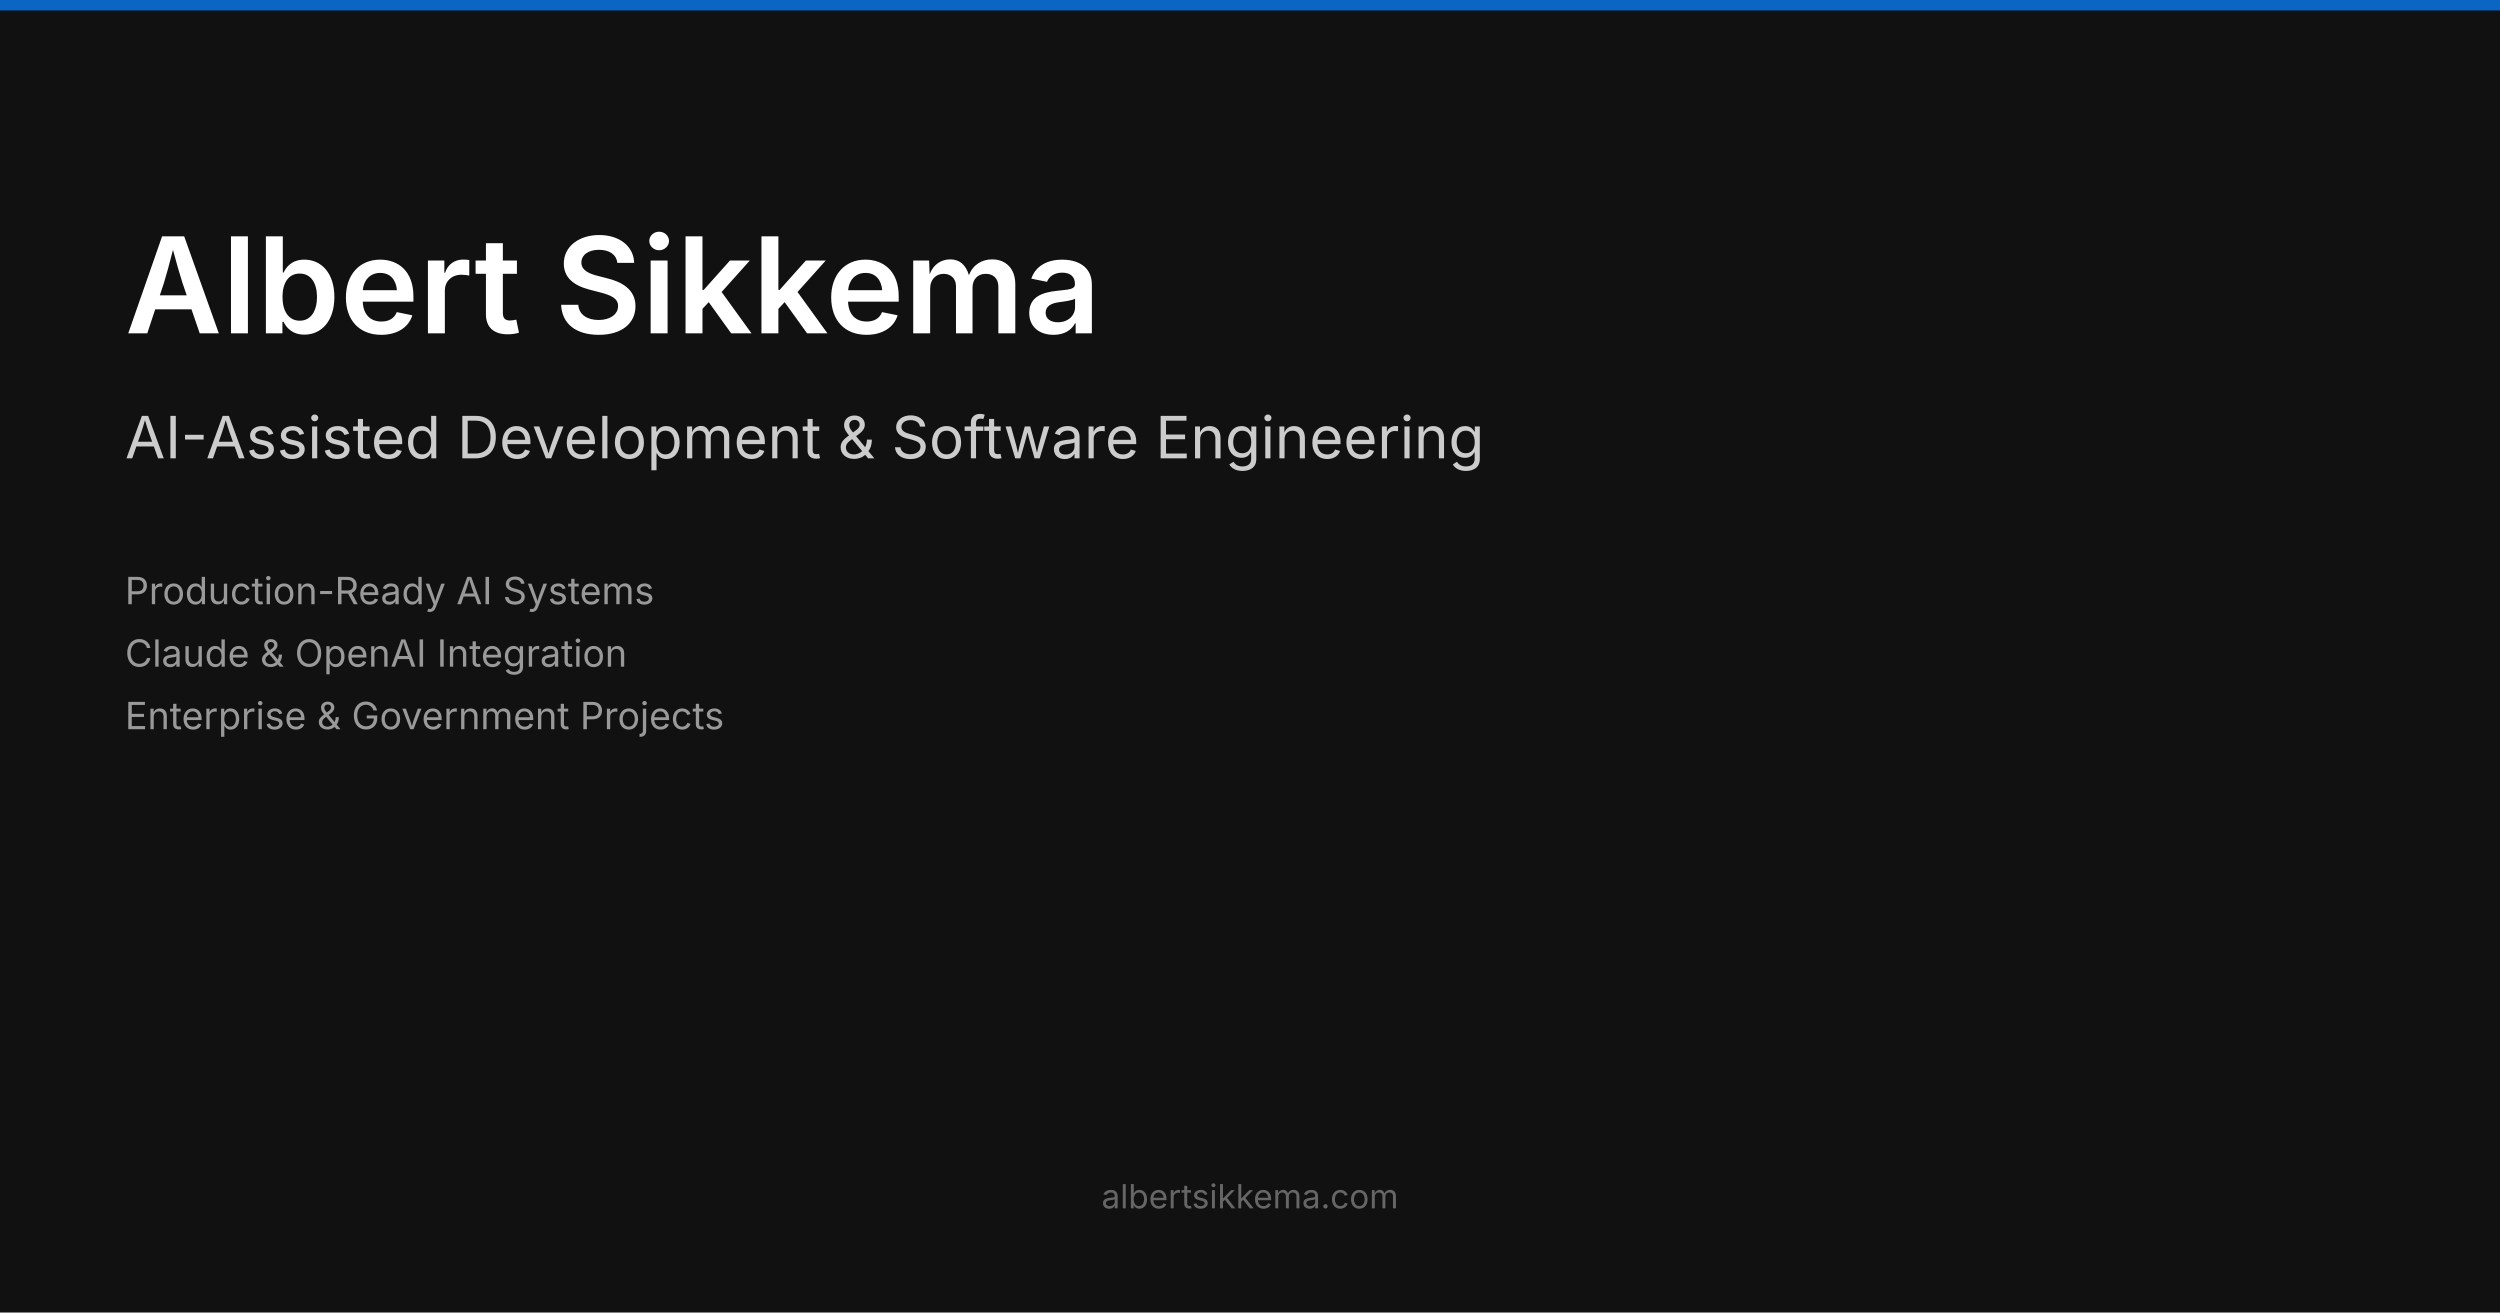
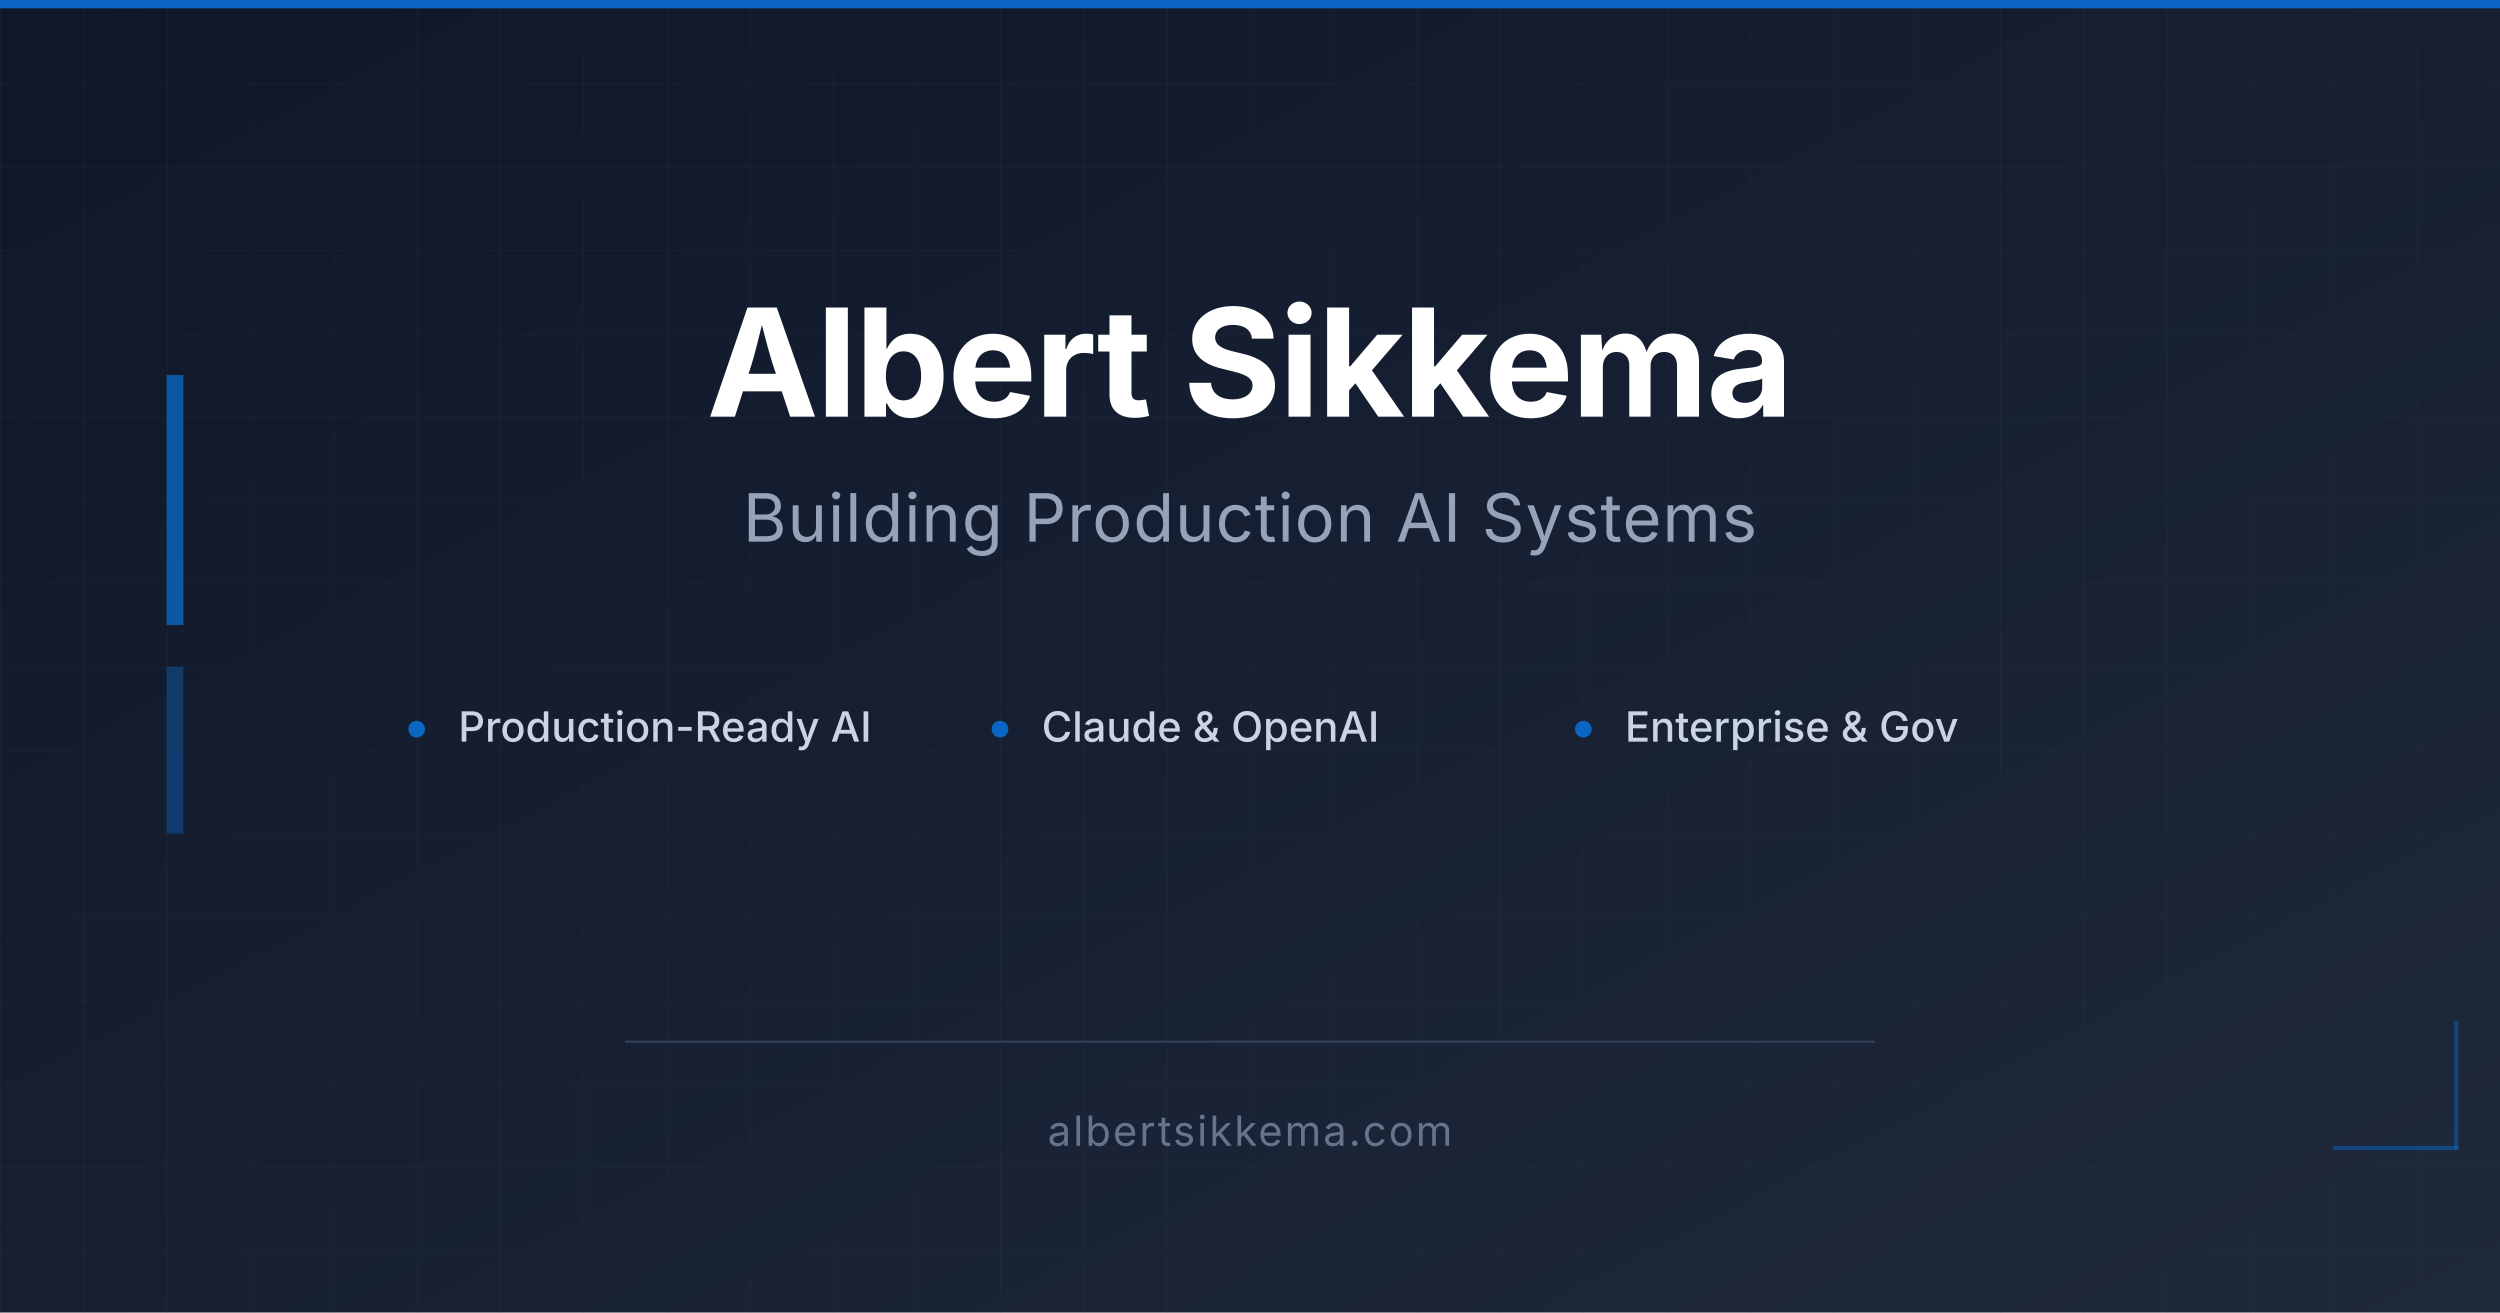
<svg xmlns="http://www.w3.org/2000/svg" width="1200" height="630">
-   <rect width="1200" height="630" fill="#111" />
-   <rect x="0" y="0" width="1200" height="5" fill="#0a66c2" />
-   <text x="60" y="160" font-family="system-ui, -apple-system, sans-serif" font-size="64" font-weight="600" fill="#ffffff">
+   <defs>
+     <linearGradient id="bg" x1="0%" y1="0%" x2="100%" y2="100%">
+       <stop offset="0%" style="stop-color:#0f172a;stop-opacity:1" />
+       <stop offset="100%" style="stop-color:#1e293b;stop-opacity:1" />
+     </linearGradient>
+     <pattern id="grid" width="40" height="40" patternUnits="userSpaceOnUse">
+       <path d="M 40 0 L 0 0 0 40" fill="none" stroke="#334155" stroke-width="0.5" opacity="0.3" />
+     </pattern>
+   </defs>
+   <rect width="1200" height="630" fill="url(#bg)" />
+   <rect width="1200" height="630" fill="url(#grid)" />
+   <rect x="0" y="0" width="1200" height="4" fill="#0a66c2" />
+   <rect x="80" y="180" width="8" height="120" fill="#0a66c2" opacity="0.8" />
+   <rect x="80" y="320" width="8" height="80" fill="#0a66c2" opacity="0.4" />
+   <text x="600" y="200" font-family="system-ui, -apple-system, sans-serif" font-size="72" font-weight="700" fill="#ffffff" text-anchor="middle" letter-spacing="-1">
    Albert Sikkema
  </text>
-   <text x="60" y="220" font-family="system-ui, -apple-system, sans-serif" font-size="28" fill="#cccccc">
-     AI-Assisted Development &amp; Software Engineering
+   <text x="600" y="260" font-family="system-ui, -apple-system, sans-serif" font-size="32" fill="#94a3b8" text-anchor="middle" letter-spacing="0.5">
+     Building Production AI Systems
  </text>
-   <text x="60" y="290" font-family="system-ui, -apple-system, sans-serif" font-size="18" fill="#999" font-weight="400">
-     <tspan x="60" dy="0">Production-Ready AI Systems</tspan>
-     <tspan x="60" dy="30">Claude &amp; OpenAI Integration</tspan>
-     <tspan x="60" dy="30">Enterprise &amp; Government Projects</tspan>
+   <g transform="translate(200, 350)">
+     <circle cx="0" cy="0" r="4" fill="#0a66c2" />
+     <text x="20" y="6" font-family="system-ui, -apple-system, sans-serif" font-size="20" fill="#cbd5e1" font-weight="500">
+       Production-Ready AI
+     </text>
+     <circle cx="280" cy="0" r="4" fill="#0a66c2" />
+     <text x="300" y="6" font-family="system-ui, -apple-system, sans-serif" font-size="20" fill="#cbd5e1" font-weight="500">
+       Claude &amp; OpenAI
+     </text>
+     <circle cx="560" cy="0" r="4" fill="#0a66c2" />
+     <text x="580" y="6" font-family="system-ui, -apple-system, sans-serif" font-size="20" fill="#cbd5e1" font-weight="500">
+       Enterprise &amp; Gov
+     </text>
+   </g>
+   <line x1="300" y1="500" x2="900" y2="500" stroke="#334155" stroke-width="1" />
+   <text x="600" y="550" font-family="system-ui, -apple-system, sans-serif" font-size="20" fill="#64748b" text-anchor="middle" letter-spacing="1">
+     albertsikkema.com
  </text>
-   <text x="600" y="580" font-family="Inter, -apple-system, system-ui, sans-serif" font-size="16" fill="#666" text-anchor="middle">albertsikkema.com</text>
+   <rect x="1120" y="550" width="60" height="2" fill="#0a66c2" opacity="0.5" />
+   <rect x="1178" y="490" width="2" height="62" fill="#0a66c2" opacity="0.5" />
</svg>
